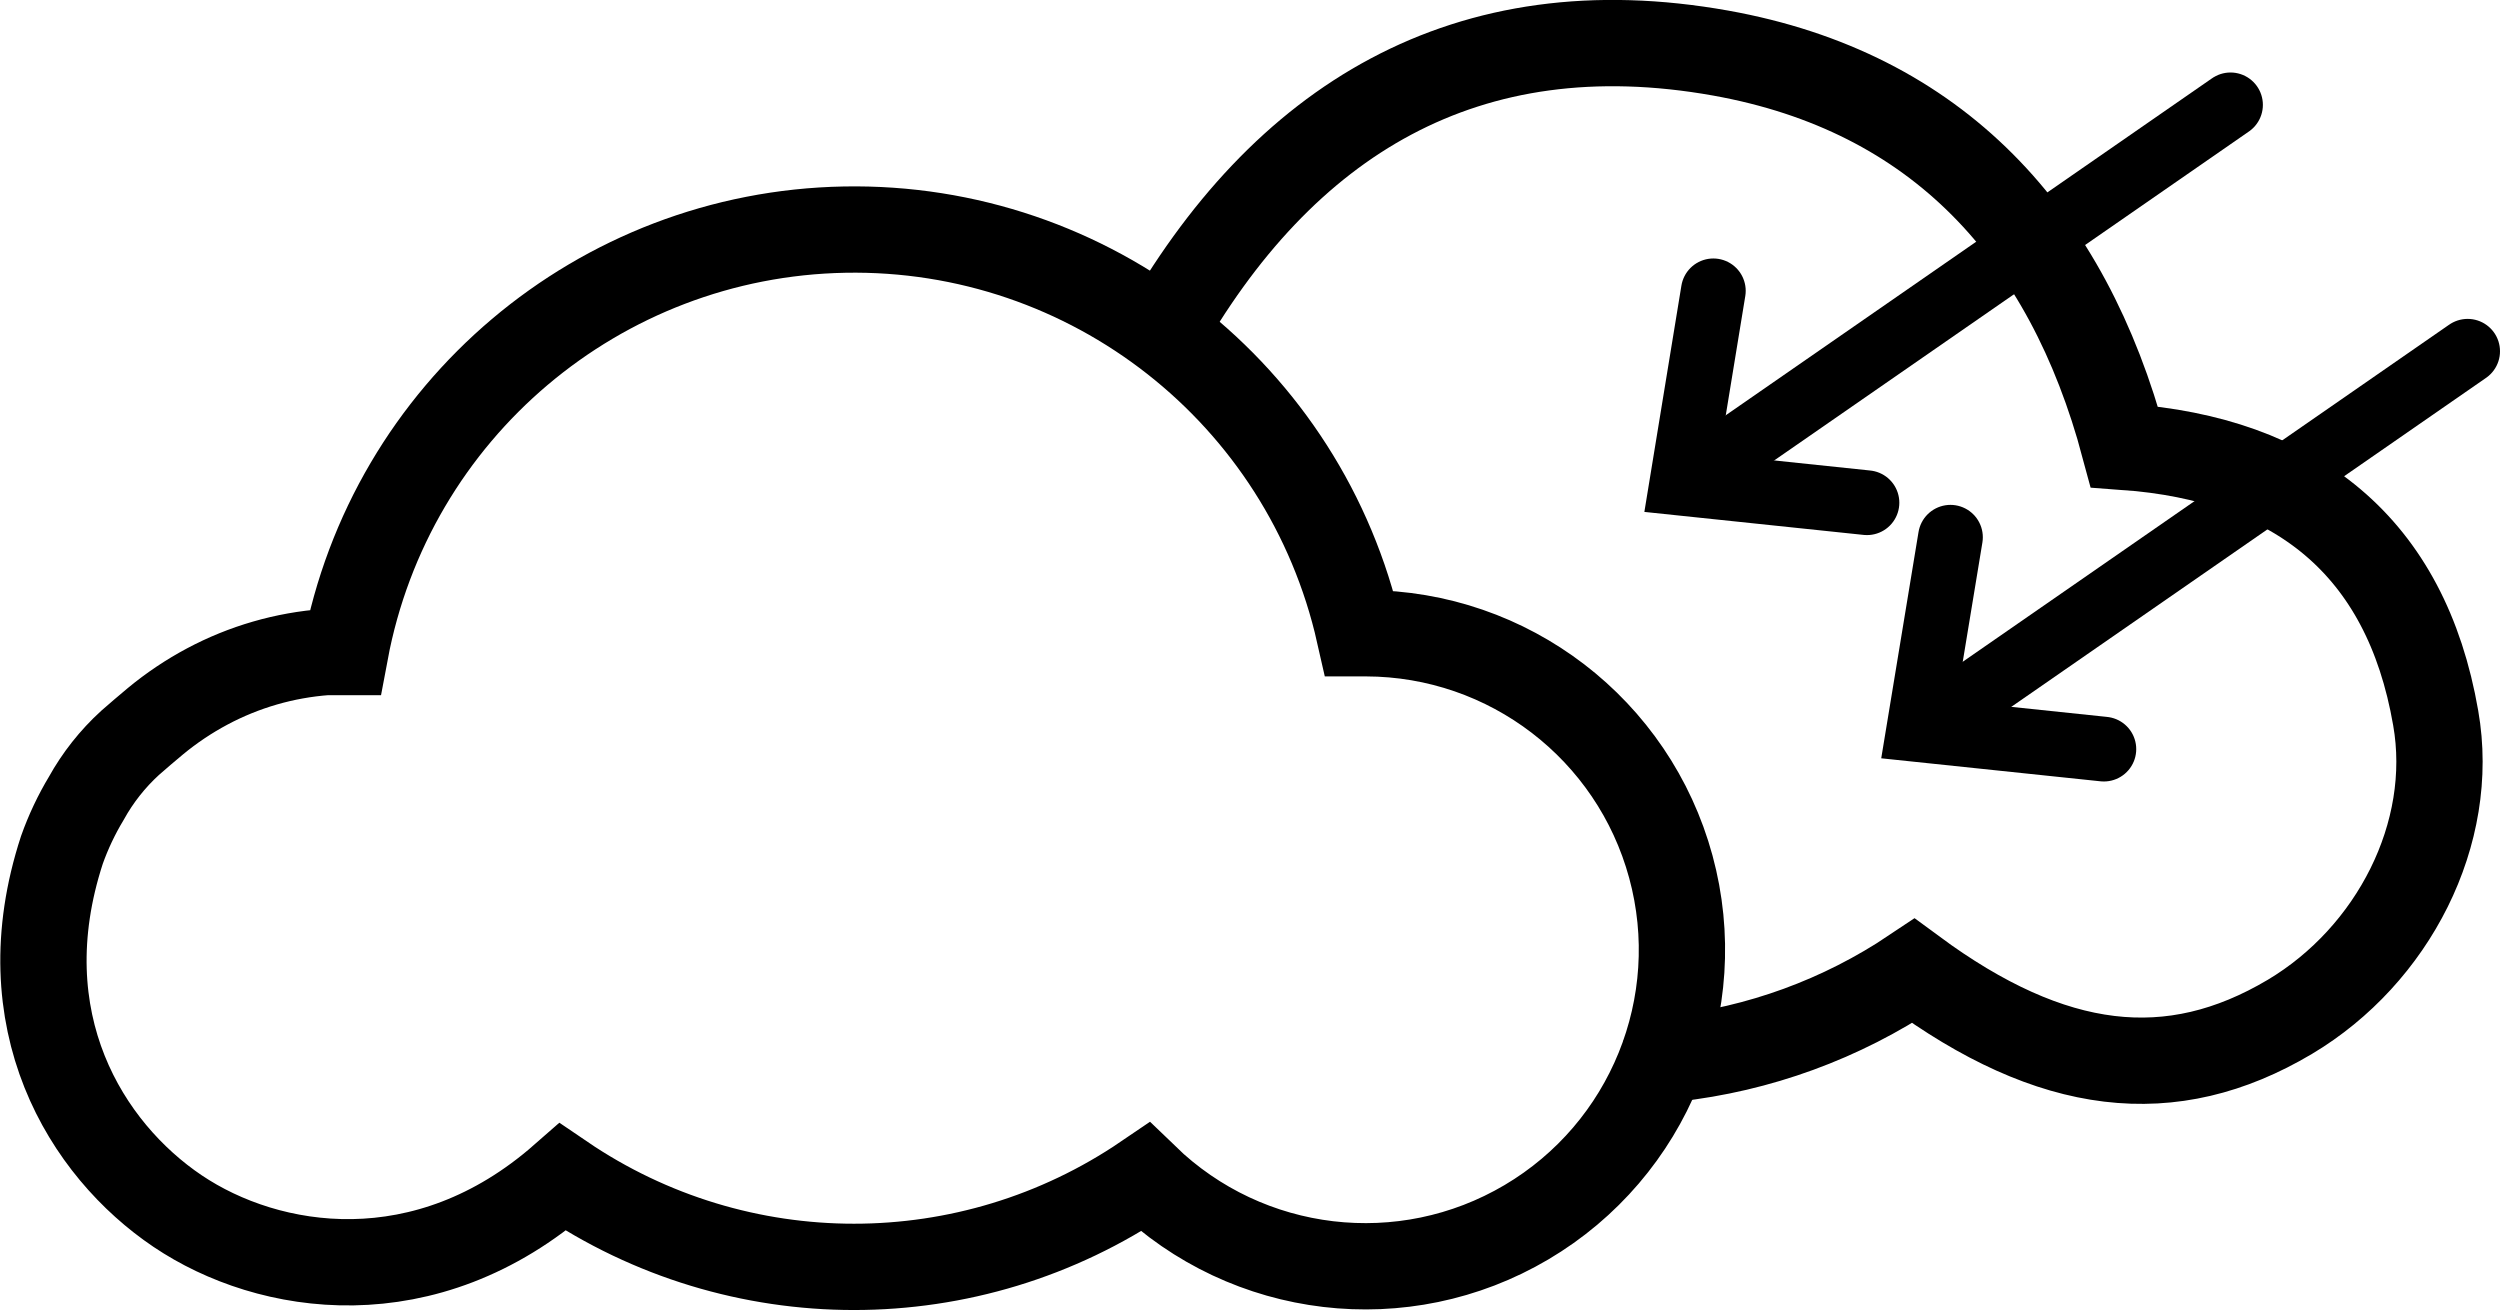
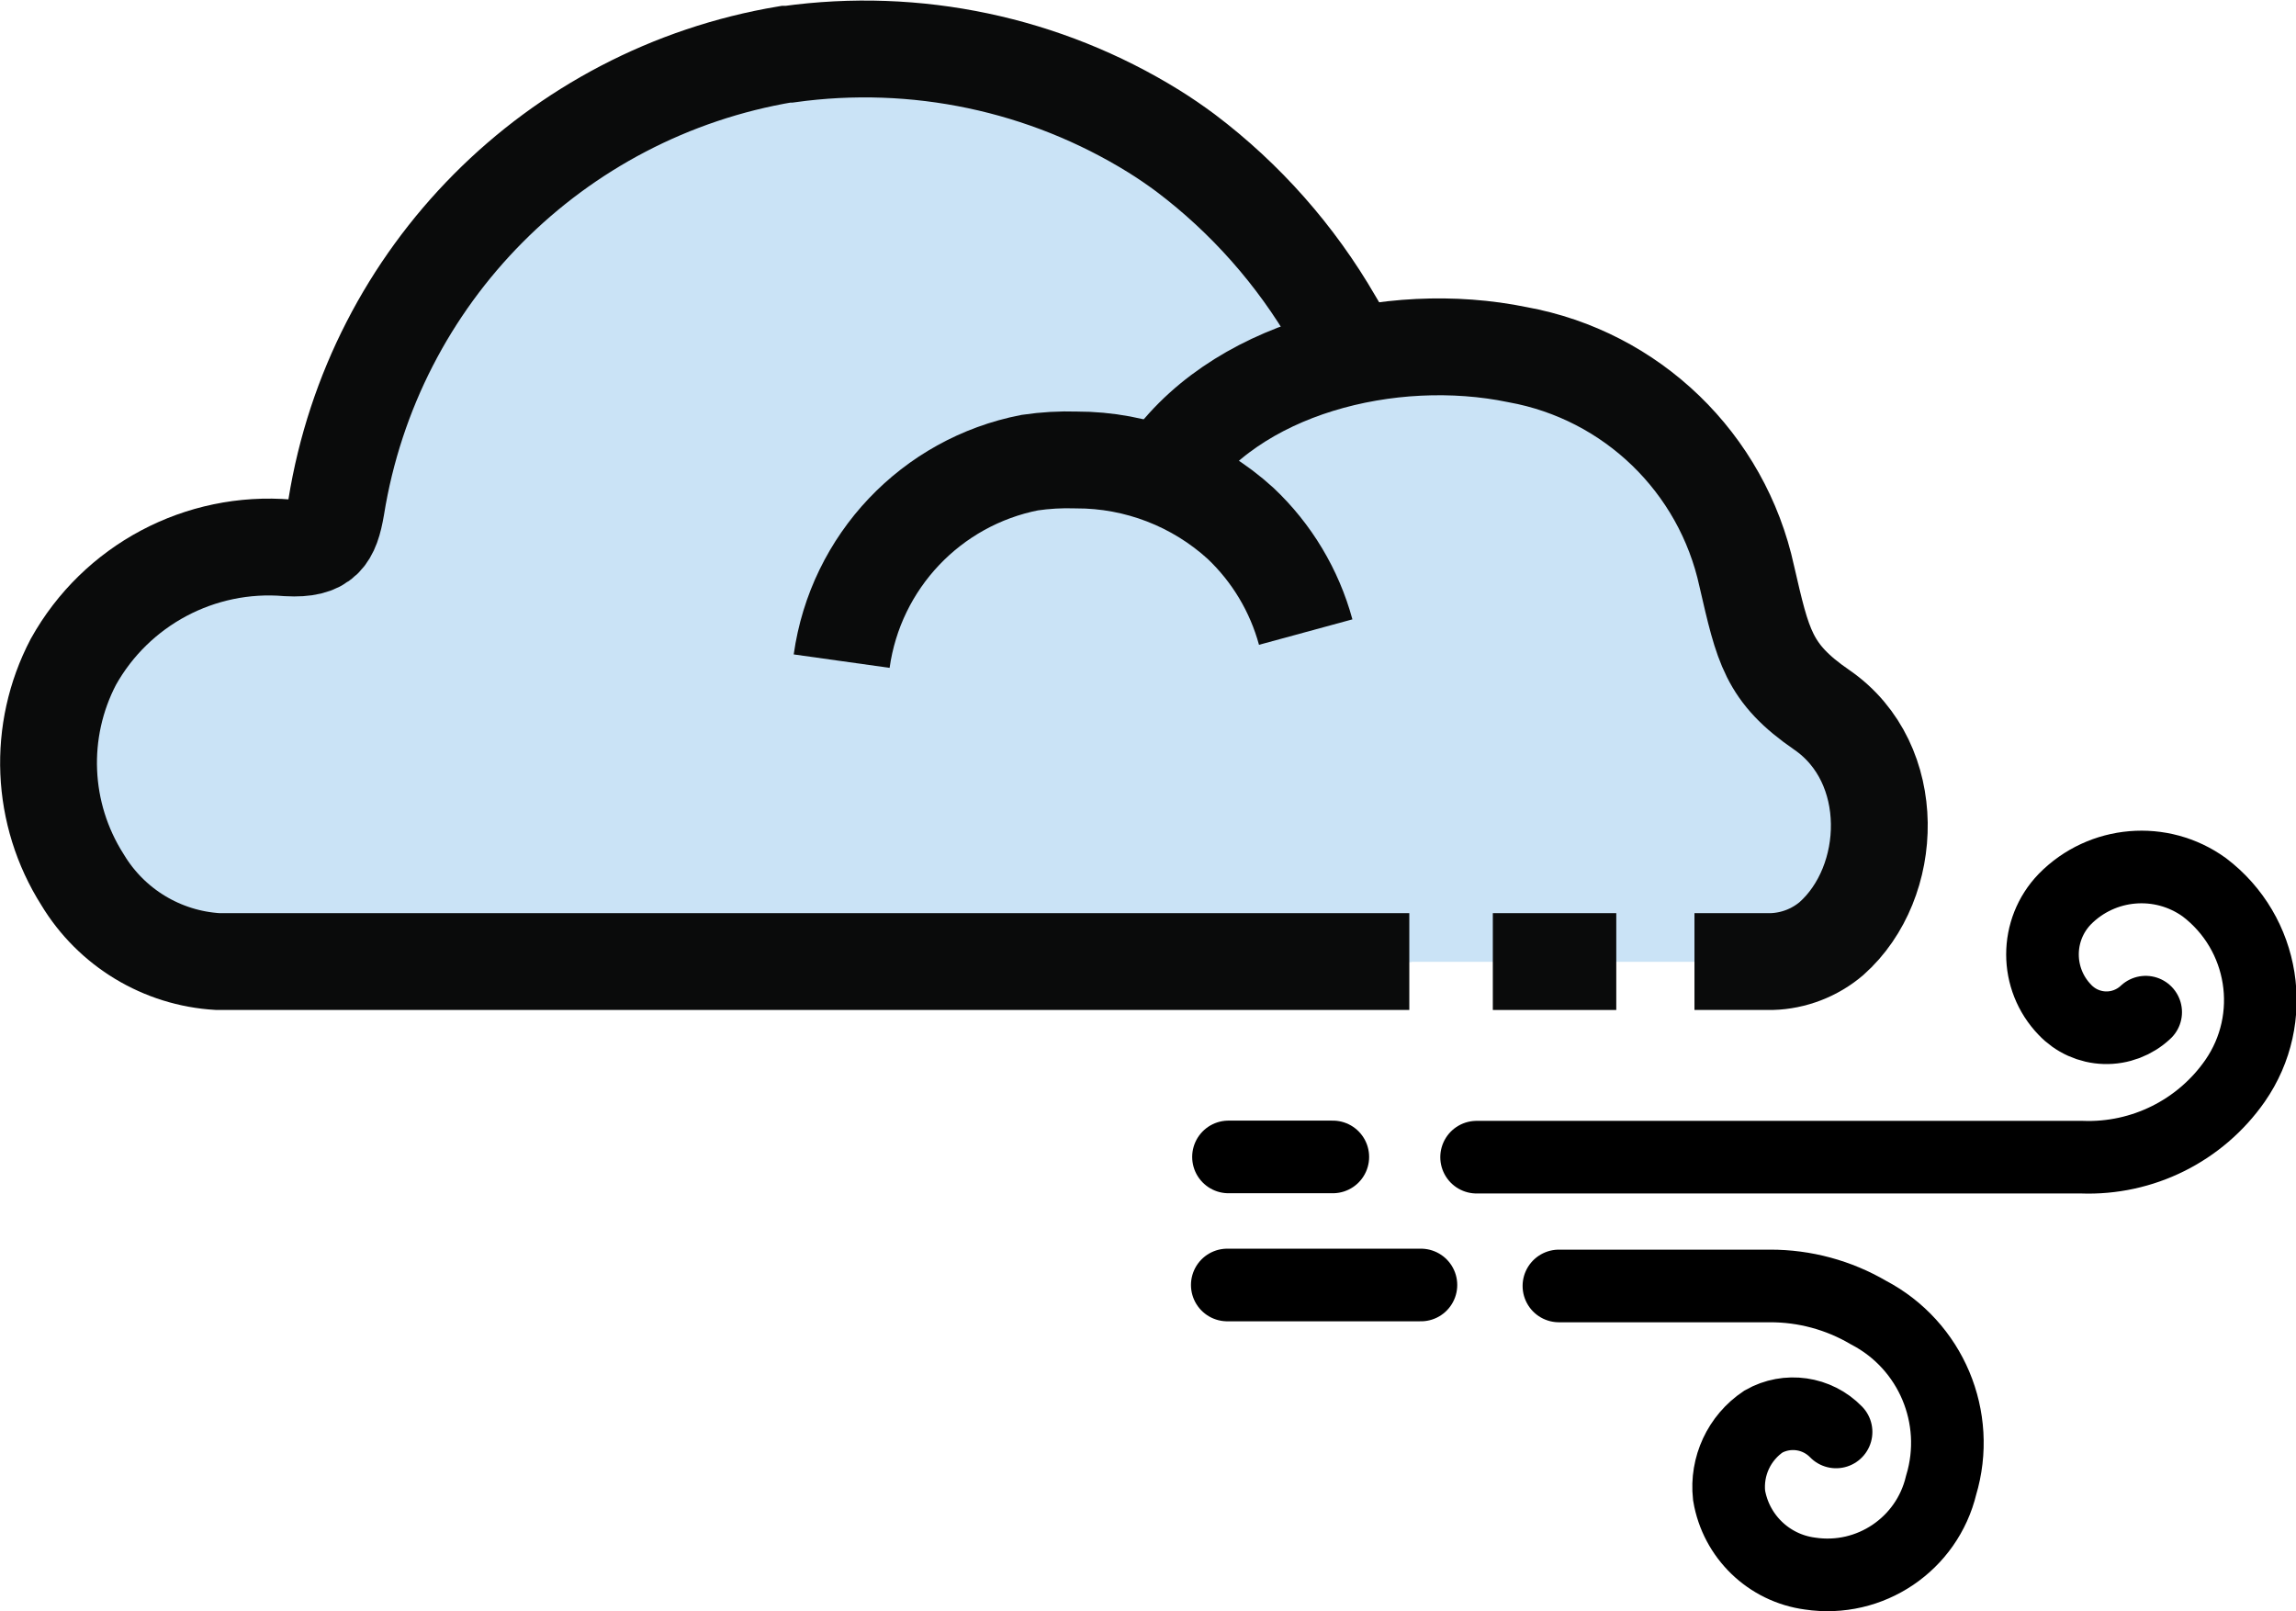
- <svg xmlns="http://www.w3.org/2000/svg" viewBox="0 0 115.87 60.7">
+ <svg xmlns="http://www.w3.org/2000/svg" viewBox="0 0 94.85 66.53">
  <defs>
-     <style>.cls-1,.cls-2{fill:none;stroke:#000;stroke-miterlimit:10;}.cls-1{stroke-width:4px;}.cls-2{stroke-linecap:round;stroke-width:3px;}</style>
+     <style>.cls-1{fill:#cae3f6;}.cls-2,.cls-3{fill:none;stroke-miterlimit:10;}.cls-2{stroke:#000;stroke-linecap:round;stroke-width:3px;}.cls-3{stroke:#0a0b0b;stroke-width:4px;}</style>
  </defs>
  <g id="Layer_2" data-name="Layer 2">
    <g id="Layer_1-2" data-name="Layer 1">
-       <path class="cls-1" d="M76.77,49.53a1.32,1.32,0,0,1,.77-.46A24.92,24.92,0,0,0,88.68,45c6.44,4.75,11.95,5.4,17.45,2.13,4.78-2.85,7.7-8.5,6.76-13.85-1.38-8-6.52-12-14.43-12.57C95.82,10.83,89.79,4.26,79.75,2.46,68,.36,59.45,5.51,53.73,15.7" />
-       <path class="cls-1" d="M63.32,29.35H63a24,24,0,0,0-47,.87l-.87,0a13.89,13.89,0,0,0-5.53,1.6A14.38,14.38,0,0,0,7.2,33.43c-.4.33-.79.67-1.17,1A10.11,10.11,0,0,0,4,37a13.24,13.24,0,0,0-1.13,2.39C.28,47.32,4,53.28,8.23,56.13s11.5,4,17.85-1.57a24,24,0,0,0,27,0A14.67,14.67,0,1,0,63.32,29.35Z" />
-       <line class="cls-2" x1="103.38" y1="4.86" x2="78.4" y2="22.17" />
-       <polyline class="cls-2" points="79.41 13.48 77.95 22.4 86.53 23.3" />
-       <line class="cls-2" x1="114.37" y1="16.28" x2="89.39" y2="33.59" />
-       <polyline class="cls-2" points="90.4 24.9 88.93 33.82 97.51 34.72" />
+       <path class="cls-1" d="M58.31,39.74H9.59a6.88,6.88,0,0,1-5.53-3.4,9,9,0,0,1,8.39-13.79c1.47.07,1.77-.47,2-1.71A22.53,22.53,0,0,1,32.82,2.08l.11,0A22.24,22.24,0,0,1,47.85,5.27c.44.27.88.58,1.31.9a23.18,23.18,0,0,1,6,7l.71,1.21" />
+       <path class="cls-1" d="M35.09,27.27A9.73,9.73,0,0,1,42.78,19a11.72,11.72,0,0,1,1.9-.15,9.88,9.88,0,0,1,6.72,2.64A9.57,9.57,0,0,1,54.07,26" />
+       <path class="cls-1" d="M48.25,19.49c2.82-4.4,9.31-6,14.48-4.95a11.85,11.85,0,0,1,9.38,9.2c.66,2.9.87,4,3.08,5.56,3.14,2.21,2.92,7.15.38,9.48a3.87,3.87,0,0,1-2.44.95H56.28" />
+       <line class="cls-1" x1="61.72" y1="39.73" x2="66.77" y2="39.73" />
+       <path class="cls-2" d="M58.7,53.08c-2.65,0-5.3,0-8,0" />
+       <path class="cls-2" d="M50.75,47.79c1.43,0,2.87,0,4.31,0" />
+       <path class="cls-2" d="M61,47.8q12.51,0,25,0a7.38,7.38,0,0,0,6.33-3.15,5.85,5.85,0,0,0-1.27-8,4.44,4.44,0,0,0-5.76.49,3.29,3.29,0,0,0,0,4.57,2.36,2.36,0,0,0,3.34.1" />
+       <path class="cls-2" d="M75.85,59.15a2.48,2.48,0,0,0-3-.43,3.25,3.25,0,0,0-1.42,3.05A3.91,3.91,0,0,0,74.77,65a4.83,4.83,0,0,0,5.42-3.65,6.07,6.07,0,0,0-3-7.13,8,8,0,0,0-4.07-1.1H64.4" />
+       <path class="cls-3" d="M58.22,39.72H9a7,7,0,0,1-5.59-3.38,9,9,0,0,1-.38-9,9.25,9.25,0,0,1,8.86-4.71c1.48.08,1.79-.46,2-1.69A22.6,22.6,0,0,1,32.47,2.24h.12A22.69,22.69,0,0,1,47.66,5.42q.66.41,1.32.9a23.26,23.26,0,0,1,6.11,6.91l.71,1.2" />
+       <path class="cls-3" d="M34.77,27.31a9.73,9.73,0,0,1,7.77-8.2A10.79,10.79,0,0,1,44.46,19a10.05,10.05,0,0,1,6.79,2.62,9.68,9.68,0,0,1,2.69,4.49" />
+       <path class="cls-3" d="M48.06,19.57c2.85-4.38,9.4-6,14.63-4.92a11.85,11.85,0,0,1,9.47,9.15c.67,2.89.88,4,3.11,5.53,3.18,2.2,3,7.12.39,9.44a4,4,0,0,1-2.47.95H70" />
+       <line class="cls-3" x1="61.67" y1="39.72" x2="66.77" y2="39.72" />
    </g>
  </g>
</svg>
